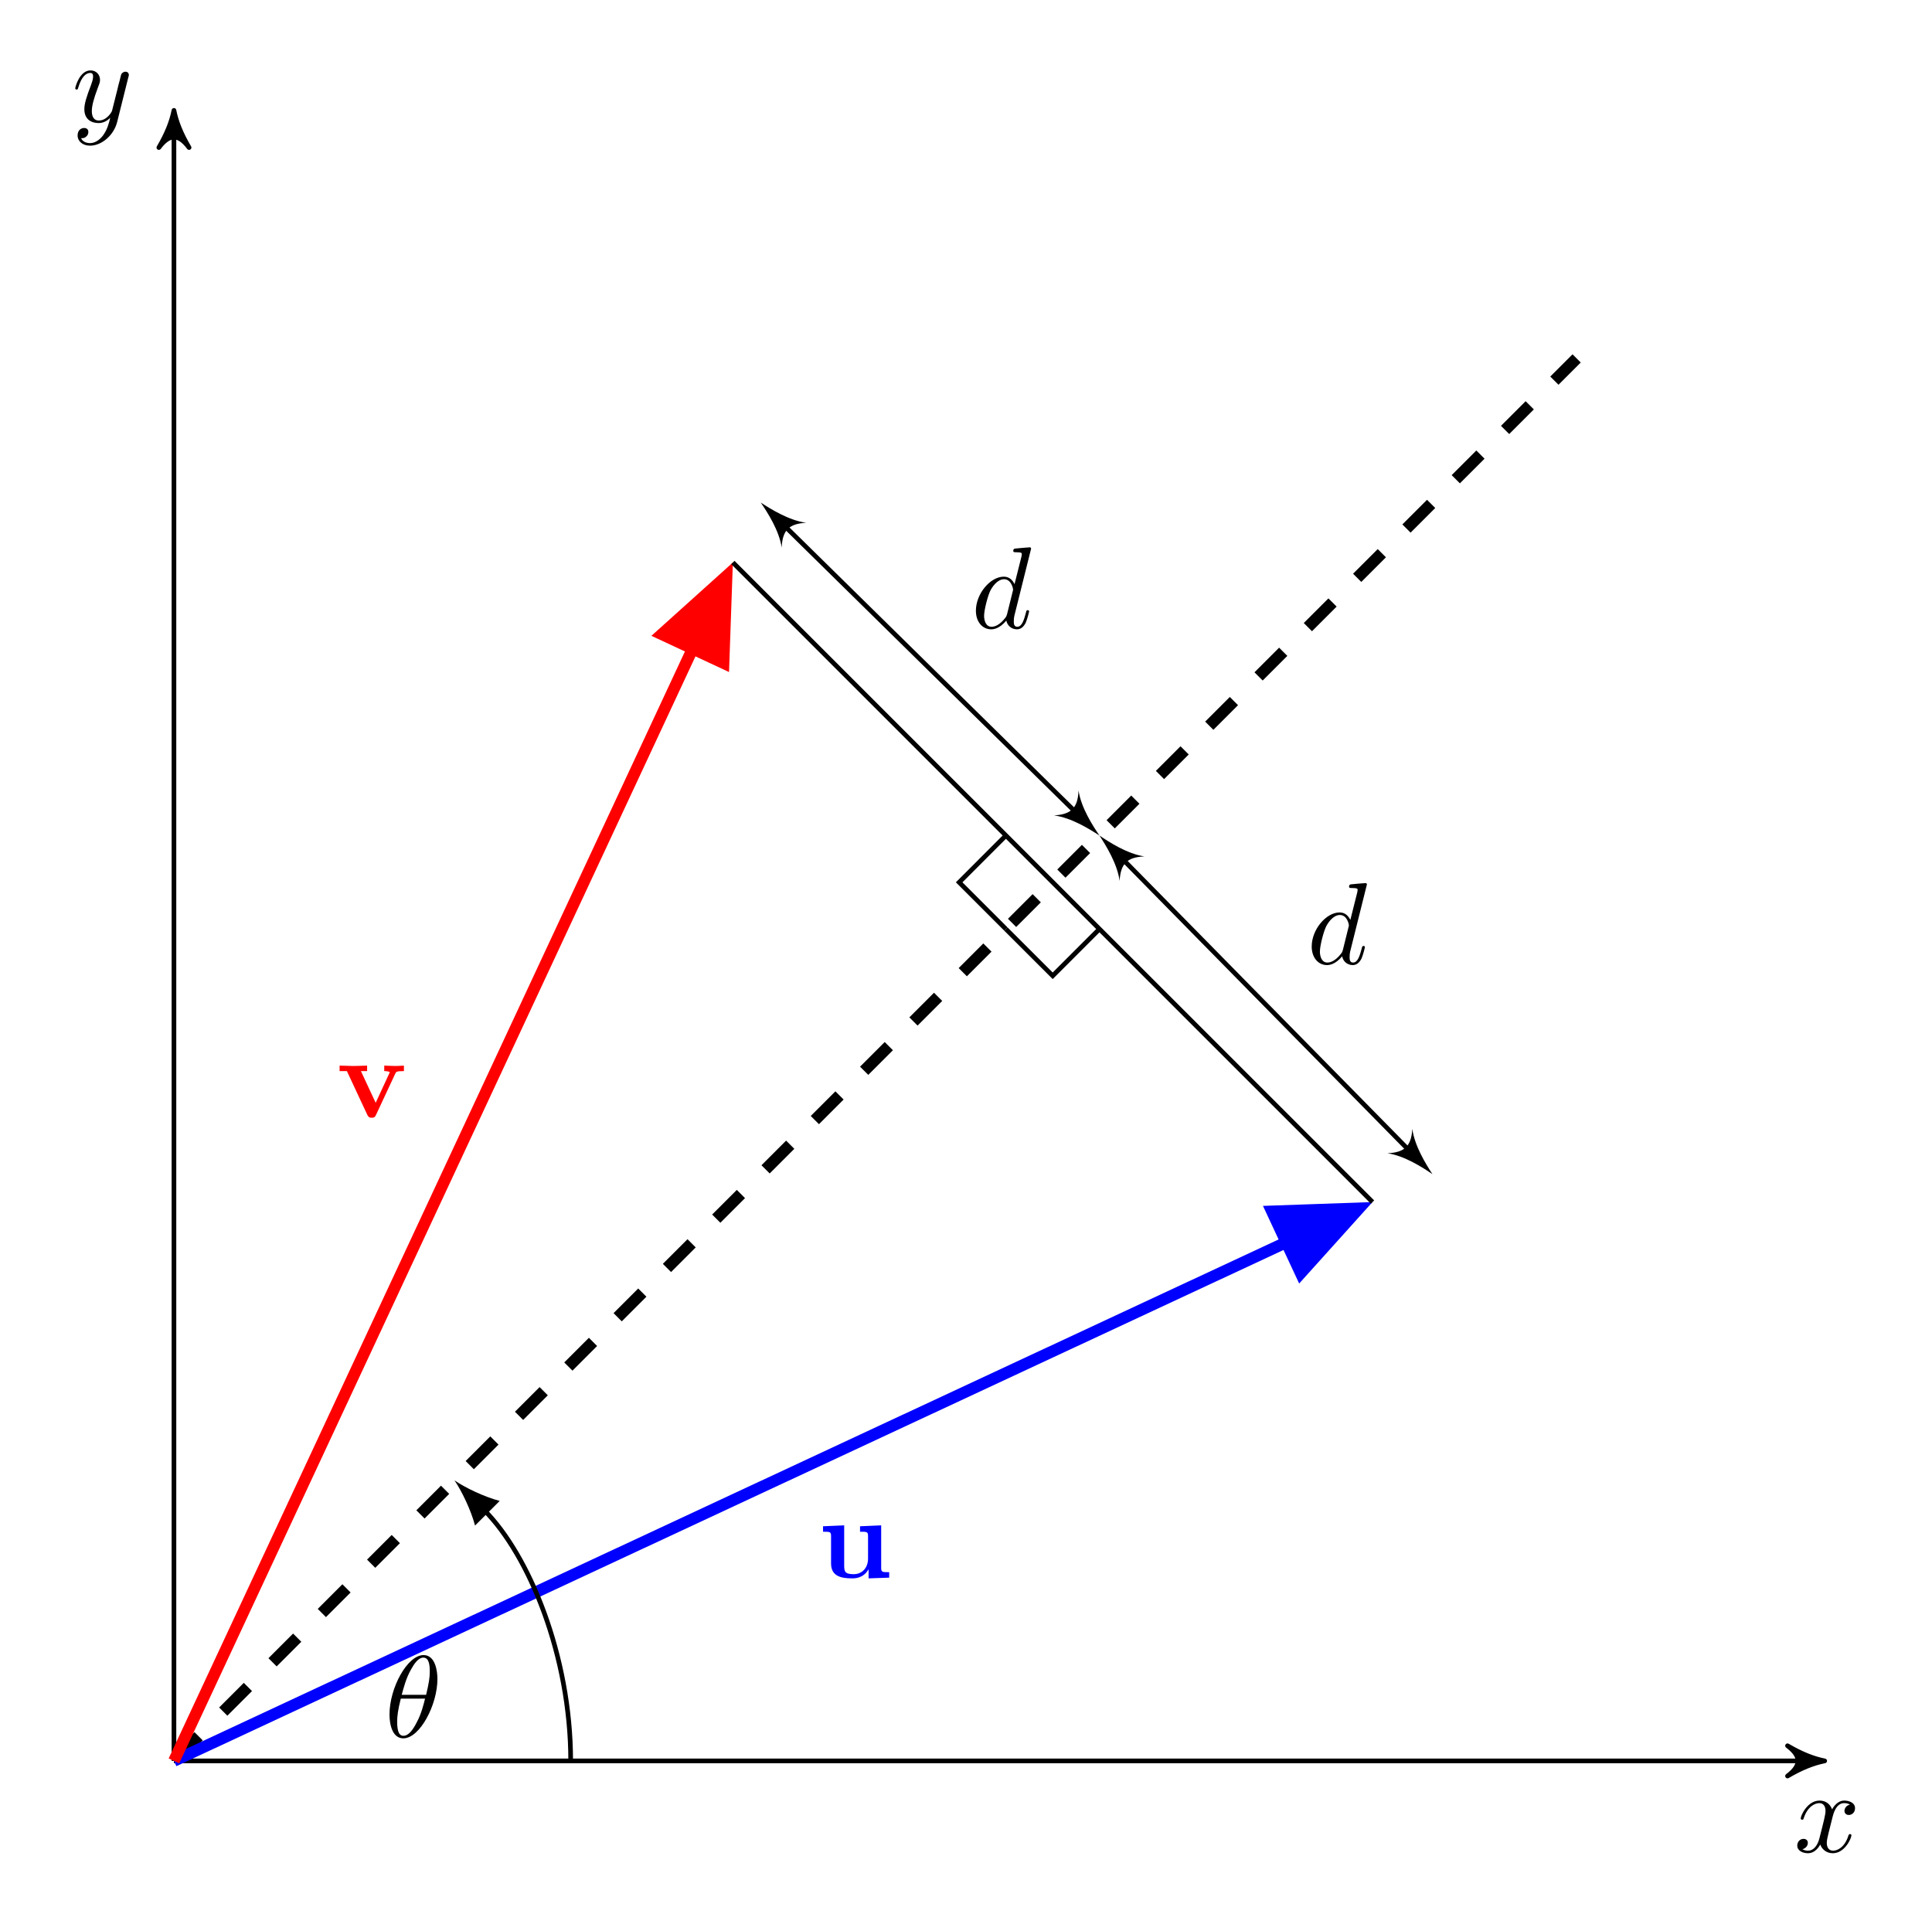
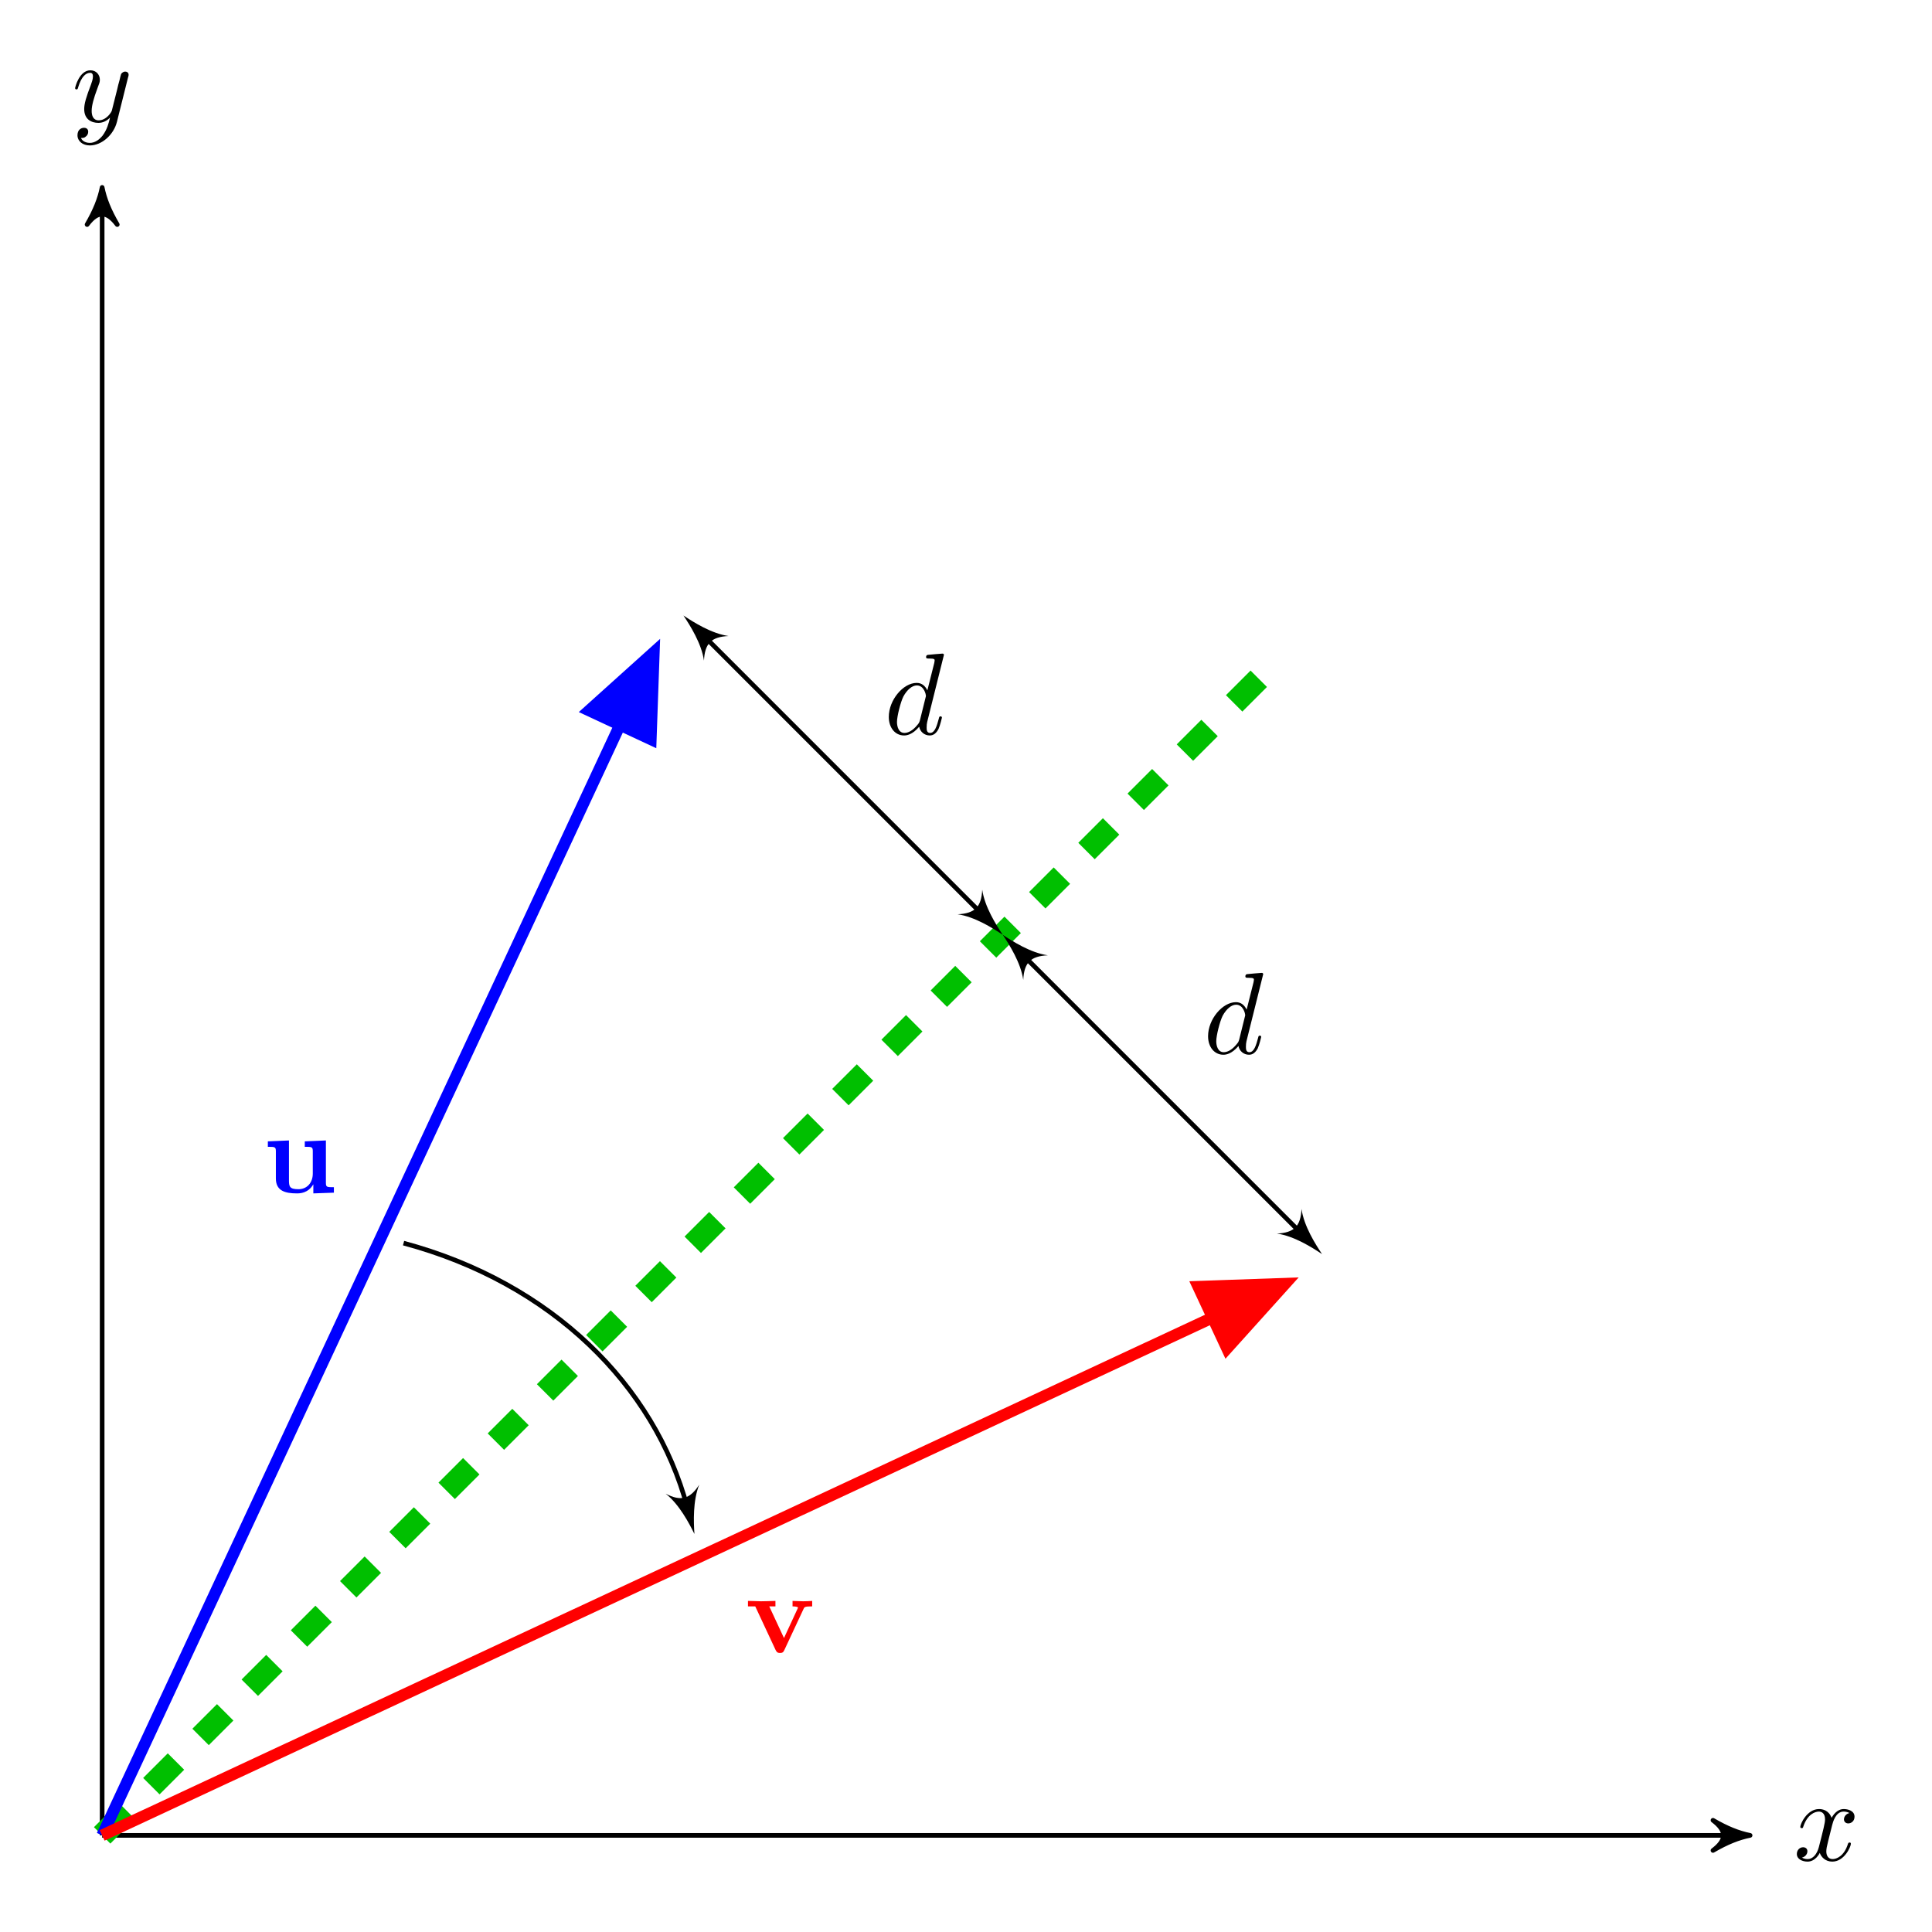
- <svg xmlns="http://www.w3.org/2000/svg" xmlns:xlink="http://www.w3.org/1999/xlink" width="165.649pt" height="164.963pt" viewBox="0 0 165.649 164.963" version="1.1">
+ <svg xmlns="http://www.w3.org/2000/svg" xmlns:xlink="http://www.w3.org/1999/xlink" width="165.875pt" height="165.931pt" viewBox="0 0 165.875 165.931" version="1.1">
  <defs>
    <g>
      <symbol overflow="visible" id="glyph0-0">
        <path style="stroke:none;" d="" />
      </symbol>
      <symbol overflow="visible" id="glyph0-1">
        <path style="stroke:none;" d="M 3.328 -3.016 C 3.391 -3.266 3.625 -4.188 4.312 -4.188 C 4.359 -4.188 4.609 -4.188 4.812 -4.062 C 4.531 -4 4.344 -3.766 4.344 -3.516 C 4.344 -3.359 4.453 -3.172 4.719 -3.172 C 4.938 -3.172 5.25 -3.344 5.25 -3.75 C 5.25 -4.266 4.672 -4.406 4.328 -4.406 C 3.75 -4.406 3.406 -3.875 3.281 -3.656 C 3.031 -4.312 2.5 -4.406 2.203 -4.406 C 1.172 -4.406 0.594 -3.125 0.594 -2.875 C 0.594 -2.766 0.703 -2.766 0.719 -2.766 C 0.797 -2.766 0.828 -2.797 0.844 -2.875 C 1.188 -3.938 1.844 -4.188 2.188 -4.188 C 2.375 -4.188 2.719 -4.094 2.719 -3.516 C 2.719 -3.203 2.547 -2.547 2.188 -1.141 C 2.031 -0.531 1.672 -0.109 1.234 -0.109 C 1.172 -0.109 0.953 -0.109 0.734 -0.234 C 0.984 -0.297 1.203 -0.5 1.203 -0.781 C 1.203 -1.047 0.984 -1.125 0.844 -1.125 C 0.531 -1.125 0.297 -0.875 0.297 -0.547 C 0.297 -0.094 0.781 0.109 1.219 0.109 C 1.891 0.109 2.25 -0.594 2.266 -0.641 C 2.391 -0.281 2.75 0.109 3.344 0.109 C 4.375 0.109 4.938 -1.172 4.938 -1.422 C 4.938 -1.531 4.859 -1.531 4.828 -1.531 C 4.734 -1.531 4.719 -1.484 4.688 -1.422 C 4.359 -0.344 3.688 -0.109 3.375 -0.109 C 2.984 -0.109 2.828 -0.422 2.828 -0.766 C 2.828 -0.984 2.875 -1.203 2.984 -1.641 Z M 3.328 -3.016 " />
      </symbol>
      <symbol overflow="visible" id="glyph0-2">
        <path style="stroke:none;" d="M 4.844 -3.797 C 4.891 -3.938 4.891 -3.953 4.891 -4.031 C 4.891 -4.203 4.75 -4.297 4.594 -4.297 C 4.5 -4.297 4.344 -4.234 4.25 -4.094 C 4.234 -4.031 4.141 -3.734 4.109 -3.547 C 4.031 -3.297 3.969 -3.016 3.906 -2.75 L 3.453 -0.953 C 3.422 -0.812 2.984 -0.109 2.328 -0.109 C 1.828 -0.109 1.719 -0.547 1.719 -0.922 C 1.719 -1.375 1.891 -2 2.219 -2.875 C 2.375 -3.281 2.422 -3.391 2.422 -3.594 C 2.422 -4.031 2.109 -4.406 1.609 -4.406 C 0.656 -4.406 0.297 -2.953 0.297 -2.875 C 0.297 -2.766 0.391 -2.766 0.406 -2.766 C 0.516 -2.766 0.516 -2.797 0.562 -2.953 C 0.844 -3.891 1.234 -4.188 1.578 -4.188 C 1.656 -4.188 1.828 -4.188 1.828 -3.875 C 1.828 -3.625 1.719 -3.359 1.656 -3.172 C 1.25 -2.109 1.078 -1.547 1.078 -1.078 C 1.078 -0.188 1.703 0.109 2.297 0.109 C 2.688 0.109 3.016 -0.062 3.297 -0.344 C 3.172 0.172 3.047 0.672 2.656 1.203 C 2.391 1.531 2.016 1.828 1.562 1.828 C 1.422 1.828 0.969 1.797 0.797 1.406 C 0.953 1.406 1.094 1.406 1.219 1.281 C 1.328 1.203 1.422 1.062 1.422 0.875 C 1.422 0.562 1.156 0.531 1.062 0.531 C 0.828 0.531 0.5 0.688 0.5 1.172 C 0.5 1.672 0.938 2.047 1.562 2.047 C 2.578 2.047 3.609 1.141 3.891 0.016 Z M 4.844 -3.797 " />
      </symbol>
      <symbol overflow="visible" id="glyph0-3">
        <path style="stroke:none;" d="M 5.141 -6.812 C 5.141 -6.812 5.141 -6.922 5.016 -6.922 C 4.859 -6.922 3.922 -6.828 3.75 -6.812 C 3.672 -6.797 3.609 -6.75 3.609 -6.625 C 3.609 -6.5 3.703 -6.5 3.844 -6.5 C 4.328 -6.5 4.344 -6.438 4.344 -6.328 L 4.312 -6.125 L 3.719 -3.766 C 3.531 -4.141 3.25 -4.406 2.797 -4.406 C 1.641 -4.406 0.406 -2.938 0.406 -1.484 C 0.406 -0.547 0.953 0.109 1.719 0.109 C 1.922 0.109 2.422 0.062 3.016 -0.641 C 3.094 -0.219 3.453 0.109 3.922 0.109 C 4.281 0.109 4.5 -0.125 4.672 -0.438 C 4.828 -0.797 4.969 -1.406 4.969 -1.422 C 4.969 -1.531 4.875 -1.531 4.844 -1.531 C 4.75 -1.531 4.734 -1.484 4.703 -1.344 C 4.531 -0.703 4.359 -0.109 3.953 -0.109 C 3.672 -0.109 3.656 -0.375 3.656 -0.562 C 3.656 -0.812 3.672 -0.875 3.703 -1.047 Z M 3.078 -1.188 C 3.016 -1 3.016 -0.984 2.875 -0.812 C 2.438 -0.266 2.031 -0.109 1.75 -0.109 C 1.25 -0.109 1.109 -0.656 1.109 -1.047 C 1.109 -1.547 1.422 -2.766 1.656 -3.234 C 1.969 -3.812 2.406 -4.188 2.812 -4.188 C 3.453 -4.188 3.594 -3.375 3.594 -3.312 C 3.594 -3.25 3.578 -3.188 3.562 -3.141 Z M 3.078 -1.188 " />
      </symbol>
-       <symbol overflow="visible" id="glyph0-4">
-         <path style="stroke:none;" d="M 4.531 -4.984 C 4.531 -5.641 4.359 -7.031 3.344 -7.031 C 1.953 -7.031 0.422 -4.219 0.422 -1.938 C 0.422 -1 0.703 0.109 1.609 0.109 C 3.016 0.109 4.531 -2.75 4.531 -4.984 Z M 1.469 -3.625 C 1.641 -4.25 1.844 -5.047 2.25 -5.766 C 2.516 -6.25 2.875 -6.812 3.328 -6.812 C 3.812 -6.812 3.875 -6.172 3.875 -5.609 C 3.875 -5.109 3.797 -4.609 3.562 -3.625 Z M 3.469 -3.297 C 3.359 -2.844 3.156 -2 2.766 -1.281 C 2.422 -0.594 2.047 -0.109 1.609 -0.109 C 1.281 -0.109 1.078 -0.406 1.078 -1.328 C 1.078 -1.75 1.141 -2.328 1.391 -3.297 Z M 3.469 -3.297 " />
-       </symbol>
      <symbol overflow="visible" id="glyph1-0">
        <path style="stroke:none;" d="" />
      </symbol>
      <symbol overflow="visible" id="glyph1-1">
        <path style="stroke:none;" d="M 4.359 -0.719 L 4.359 0.062 L 6.125 0 L 6.125 -0.469 C 5.516 -0.469 5.438 -0.469 5.438 -0.859 L 5.438 -4.484 L 3.625 -4.406 L 3.625 -3.938 C 4.234 -3.938 4.312 -3.938 4.312 -3.547 L 4.312 -1.641 C 4.312 -0.828 3.797 -0.297 3.078 -0.297 C 2.297 -0.297 2.266 -0.547 2.266 -1.094 L 2.266 -4.484 L 0.453 -4.406 L 0.453 -3.938 C 1.062 -3.938 1.141 -3.938 1.141 -3.547 L 1.141 -1.219 C 1.141 -0.156 1.938 0.062 2.938 0.062 C 3.188 0.062 3.906 0.062 4.359 -0.719 Z M 4.359 -0.719 " />
      </symbol>
      <symbol overflow="visible" id="glyph1-2">
        <path style="stroke:none;" d="M 5.047 -3.75 C 5.109 -3.891 5.141 -3.953 5.781 -3.953 L 5.781 -4.422 C 5.531 -4.406 5.25 -4.391 5 -4.391 C 4.75 -4.391 4.297 -4.422 4.094 -4.422 L 4.094 -3.953 C 4.281 -3.953 4.562 -3.922 4.562 -3.844 C 4.562 -3.844 4.562 -3.812 4.516 -3.734 L 3.359 -1.234 L 2.094 -3.953 L 2.625 -3.953 L 2.625 -4.422 C 2.297 -4.406 1.406 -4.391 1.391 -4.391 C 1.109 -4.391 0.672 -4.422 0.266 -4.422 L 0.266 -3.953 L 0.891 -3.953 L 2.641 -0.203 C 2.766 0.047 2.891 0.047 3.016 0.047 C 3.188 0.047 3.297 0.016 3.391 -0.203 Z M 5.047 -3.75 " />
      </symbol>
    </g>
    <clipPath id="clip1">
-       <path d="M 0 16 L 150 16 L 150 164.965 L 0 164.965 Z M 0 16 " />
+       <path d="M 0 29 L 138 29 L 138 165.93 L 0 165.93 Z M 0 29 " />
    </clipPath>
    <clipPath id="clip2">
-       <path d="M 0 89 L 131 89 L 131 164.965 L 0 164.965 Z M 0 89 " />
+       <path d="M 0 42 L 71 42 L 71 165.93 L 0 165.93 Z M 0 42 " />
    </clipPath>
    <clipPath id="clip3">
-       <path d="M 0 35 L 77 35 L 77 164.965 L 0 164.965 Z M 0 35 " />
+       <path d="M 0 96 L 125 96 L 125 165.93 L 0 165.93 Z M 0 96 " />
    </clipPath>
  </defs>
  <g id="surface1">
-     <path style="fill:none;stroke-width:0.399;stroke-linecap:butt;stroke-linejoin:miter;stroke:rgb(0%,0%,0%);stroke-opacity:1;stroke-miterlimit:10;" d="M -0.001 0 L 140.737 0 " transform="matrix(1,0,0,-1,14.915,151)" />
-     <path style="fill-rule:nonzero;fill:rgb(0%,0%,0%);fill-opacity:1;stroke-width:0.399;stroke-linecap:butt;stroke-linejoin:round;stroke:rgb(0%,0%,0%);stroke-opacity:1;stroke-miterlimit:10;" d="M 0.796 0 C -0.2 0.199 -1.196 0.598 -2.391 1.297 C -1.196 0.398 -1.196 -0.398 -2.391 -1.297 C -1.196 -0.598 -0.2 -0.199 0.796 0 Z M 0.796 0 " transform="matrix(1,0,0,-1,155.6528,151)" />
+     <path style="fill:none;stroke-width:0.399;stroke-linecap:butt;stroke-linejoin:miter;stroke:rgb(0%,0%,0%);stroke-opacity:1;stroke-miterlimit:10;" d="M -0.002 -0.001 L 140.737 -0.001 " transform="matrix(1,0,0,-1,8.775,157.632)" />
+     <path style="fill-rule:nonzero;fill:rgb(0%,0%,0%);fill-opacity:1;stroke-width:0.399;stroke-linecap:butt;stroke-linejoin:round;stroke:rgb(0%,0%,0%);stroke-opacity:1;stroke-miterlimit:10;" d="M 0.796 -0.001 C -0.2 0.198 -1.196 0.597 -2.392 1.296 C -1.196 0.398 -1.196 -0.399 -2.392 -1.294 C -1.196 -0.598 -0.2 -0.2 0.796 -0.001 Z M 0.796 -0.001 " transform="matrix(1,0,0,-1,149.5128,157.632)" />
    <g style="fill:rgb(0%,0%,0%);fill-opacity:1;">
-       <use xlink:href="#glyph0-1" x="153.8" y="158.809" />
+       <use xlink:href="#glyph0-1" x="154.026" y="159.777" />
    </g>
-     <path style="fill:none;stroke-width:0.399;stroke-linecap:butt;stroke-linejoin:miter;stroke:rgb(0%,0%,0%);stroke-opacity:1;stroke-miterlimit:10;" d="M -0.001 0 L -0.001 140.738 " transform="matrix(1,0,0,-1,14.915,151)" />
-     <path style="fill-rule:nonzero;fill:rgb(0%,0%,0%);fill-opacity:1;stroke-width:0.399;stroke-linecap:butt;stroke-linejoin:round;stroke:rgb(0%,0%,0%);stroke-opacity:1;stroke-miterlimit:10;" d="M 0.797 0.001 C -0.199 0.2 -1.195 0.599 -2.39 1.294 C -1.195 0.399 -1.195 -0.398 -2.39 -1.296 C -1.195 -0.597 -0.199 -0.198 0.797 0.001 Z M 0.797 0.001 " transform="matrix(0,-1,-1,0,14.915,10.26222)" />
+     <path style="fill:none;stroke-width:0.399;stroke-linecap:butt;stroke-linejoin:miter;stroke:rgb(0%,0%,0%);stroke-opacity:1;stroke-miterlimit:10;" d="M -0.002 -0.001 L -0.002 140.737 " transform="matrix(1,0,0,-1,8.775,157.632)" />
+     <path style="fill-rule:nonzero;fill:rgb(0%,0%,0%);fill-opacity:1;stroke-width:0.399;stroke-linecap:butt;stroke-linejoin:round;stroke:rgb(0%,0%,0%);stroke-opacity:1;stroke-miterlimit:10;" d="M 0.797 0.002 C -0.2 0.201 -1.196 0.599 -2.391 1.295 C -1.196 0.4 -1.196 -0.397 -2.391 -1.295 C -1.196 -0.596 -0.2 -0.198 0.797 0.002 Z M 0.797 0.002 " transform="matrix(0,-1,-1,0,8.775,16.89422)" />
    <g style="fill:rgb(0%,0%,0%);fill-opacity:1;">
      <use xlink:href="#glyph0-2" x="6.154" y="10.444" />
    </g>
    <g clip-path="url(#clip1)" clip-rule="nonzero">
-       <path style="fill:none;stroke-width:0.996;stroke-linecap:butt;stroke-linejoin:miter;stroke:rgb(0%,0%,0%);stroke-opacity:1;stroke-dasharray:2.989,2.989;stroke-miterlimit:10;" d="M -0.001 0 L 120.265 120.266 " transform="matrix(1,0,0,-1,14.915,151)" />
+       <path style="fill:none;stroke-width:1.993;stroke-linecap:butt;stroke-linejoin:miter;stroke:rgb(0%,75%,0%);stroke-opacity:1;stroke-dasharray:2.989,2.989;stroke-miterlimit:10;" d="M -0.002 -0.001 L 100.221 100.222 " transform="matrix(1,0,0,-1,8.775,157.632)" />
    </g>
    <g clip-path="url(#clip2)" clip-rule="nonzero">
-       <path style="fill:none;stroke-width:0.996;stroke-linecap:butt;stroke-linejoin:miter;stroke:rgb(0%,0%,100%);stroke-opacity:1;stroke-miterlimit:10;" d="M -0.001 0 L 101.269 47.223 " transform="matrix(1,0,0,-1,14.915,151)" />
+       <path style="fill:none;stroke-width:0.996;stroke-linecap:butt;stroke-linejoin:miter;stroke:rgb(0%,0%,100%);stroke-opacity:1;stroke-miterlimit:10;" d="M -0.002 -0.001 L 47.225 101.269 " transform="matrix(1,0,0,-1,8.775,157.632)" />
    </g>
-     <path style="fill-rule:nonzero;fill:rgb(0%,0%,100%);fill-opacity:1;stroke-width:0.996;stroke-linecap:butt;stroke-linejoin:miter;stroke:rgb(0%,0%,100%);stroke-opacity:1;stroke-miterlimit:10;" d="M -6.505 2.921 L 0.374 0.002 L -6.505 -2.92 Z M -6.505 2.921 " transform="matrix(0.9063,-0.4226,-0.4226,-0.9063,116.1847,103.7768)" />
+     <path style="fill-rule:nonzero;fill:rgb(0%,0%,100%);fill-opacity:1;stroke-width:0.996;stroke-linecap:butt;stroke-linejoin:miter;stroke:rgb(0%,0%,100%);stroke-opacity:1;stroke-miterlimit:10;" d="M -6.505 2.921 L 0.374 -0 L -6.506 -2.919 Z M -6.505 2.921 " transform="matrix(0.4226,-0.9063,-0.9063,-0.4226,55.99819,56.36226)" />
    <g style="fill:rgb(0%,0%,100%);fill-opacity:1;">
-       <use xlink:href="#glyph1-1" x="70.114" y="135.286" />
+       <use xlink:href="#glyph1-1" x="22.552" y="102.433" />
    </g>
    <g clip-path="url(#clip3)" clip-rule="nonzero">
-       <path style="fill:none;stroke-width:0.996;stroke-linecap:butt;stroke-linejoin:miter;stroke:rgb(100%,0%,0%);stroke-opacity:1;stroke-miterlimit:10;" d="M -0.001 0 L 47.222 101.27 " transform="matrix(1,0,0,-1,14.915,151)" />
+       <path style="fill:none;stroke-width:0.996;stroke-linecap:butt;stroke-linejoin:miter;stroke:rgb(100%,0%,0%);stroke-opacity:1;stroke-miterlimit:10;" d="M -0.002 -0.001 L 101.268 47.222 " transform="matrix(1,0,0,-1,8.775,157.632)" />
    </g>
-     <path style="fill-rule:nonzero;fill:rgb(100%,0%,0%);fill-opacity:1;stroke-width:0.996;stroke-linecap:butt;stroke-linejoin:miter;stroke:rgb(100%,0%,0%);stroke-opacity:1;stroke-miterlimit:10;" d="M -6.504 2.921 L 0.375 -0 L -6.505 -2.919 Z M -6.504 2.921 " transform="matrix(0.4226,-0.9063,-0.9063,-0.4226,62.13819,49.73026)" />
+     <path style="fill-rule:nonzero;fill:rgb(100%,0%,0%);fill-opacity:1;stroke-width:0.996;stroke-linecap:butt;stroke-linejoin:miter;stroke:rgb(100%,0%,0%);stroke-opacity:1;stroke-miterlimit:10;" d="M -6.506 2.92 L 0.374 0.001 L -6.506 -2.92 Z M -6.506 2.92 " transform="matrix(0.9063,-0.4226,-0.4226,-0.9063,110.0447,110.4088)" />
    <g style="fill:rgb(100%,0%,0%);fill-opacity:1;">
-       <use xlink:href="#glyph1-2" x="28.851" y="95.801" />
+       <use xlink:href="#glyph1-2" x="63.974" y="141.918" />
    </g>
-     <path style="fill:none;stroke-width:0.399;stroke-linecap:butt;stroke-linejoin:miter;stroke:rgb(0%,0%,0%);stroke-opacity:1;stroke-miterlimit:10;" d="M 102.765 47.922 L 47.921 102.766 " transform="matrix(1,0,0,-1,14.915,151)" />
-     <path style="fill:none;stroke-width:0.399;stroke-linecap:butt;stroke-linejoin:miter;stroke:rgb(0%,0%,0%);stroke-opacity:1;stroke-miterlimit:10;" d="M 106.226 52.02 L 81.026 77.645 " transform="matrix(1,0,0,-1,14.915,151)" />
-     <path style=" stroke:none;fill-rule:nonzero;fill:rgb(0%,0%,0%);fill-opacity:1;" d="M 122.816 100.684 C 122.262 99.836 121.289 98.277 121.09 96.797 C 121.008 98.273 120.438 98.832 118.957 98.891 C 120.434 99.113 121.977 100.113 122.816 100.684 Z M 122.816 100.684 " />
-     <path style=" stroke:none;fill-rule:nonzero;fill:rgb(0%,0%,0%);fill-opacity:1;" d="M 94.266 71.648 C 94.82 72.5 95.797 74.059 95.996 75.539 C 96.078 74.059 96.645 73.5 98.125 73.441 C 96.648 73.219 95.105 72.219 94.266 71.648 Z M 94.266 71.648 " />
+     <path style="fill:none;stroke-width:0.399;stroke-linecap:butt;stroke-linejoin:miter;stroke:rgb(0%,0%,0%);stroke-opacity:1;stroke-miterlimit:10;" d="M 103.077 51.616 L 79.037 75.655 " transform="matrix(1,0,0,-1,8.775,157.632)" />
+     <path style=" stroke:none;fill-rule:nonzero;fill:rgb(0%,0%,0%);fill-opacity:1;" d="M 113.543 107.707 C 112.98 106.863 111.992 105.312 111.781 103.832 C 111.711 105.312 111.148 105.875 109.668 105.945 C 111.148 106.156 112.699 107.145 113.543 107.707 Z M 113.543 107.707 " />
+     <path style=" stroke:none;fill-rule:nonzero;fill:rgb(0%,0%,0%);fill-opacity:1;" d="M 86.121 80.285 C 86.684 81.129 87.672 82.68 87.883 84.16 C 87.953 82.68 88.516 82.117 89.996 82.047 C 88.516 81.836 86.965 80.848 86.121 80.285 Z M 86.121 80.285 " />
    <g style="fill:rgb(0%,0%,0%);fill-opacity:1;">
-       <use xlink:href="#glyph0-3" x="112.059" y="82.649" />
+       <use xlink:href="#glyph0-3" x="103.35" y="90.478" />
    </g>
-     <path style="fill:none;stroke-width:0.399;stroke-linecap:butt;stroke-linejoin:miter;stroke:rgb(0%,0%,0%);stroke-opacity:1;stroke-miterlimit:10;" d="M 52.023 106.227 L 77.647 81.027 " transform="matrix(1,0,0,-1,14.915,151)" />
-     <path style=" stroke:none;fill-rule:nonzero;fill:rgb(0%,0%,0%);fill-opacity:1;" d="M 65.23 43.098 C 65.801 43.938 66.801 45.48 67.023 46.957 C 67.082 45.477 67.641 44.91 69.121 44.828 C 67.641 44.629 66.082 43.652 65.23 43.098 Z M 65.23 43.098 " />
-     <path style=" stroke:none;fill-rule:nonzero;fill:rgb(0%,0%,0%);fill-opacity:1;" d="M 94.266 71.648 C 93.695 70.809 92.695 69.266 92.473 67.789 C 92.414 69.27 91.855 69.836 90.375 69.922 C 91.859 70.121 93.414 71.094 94.266 71.648 Z M 94.266 71.648 " />
+     <path style="fill:none;stroke-width:0.399;stroke-linecap:butt;stroke-linejoin:miter;stroke:rgb(0%,0%,0%);stroke-opacity:1;stroke-miterlimit:10;" d="M 75.655 79.038 L 51.616 103.077 " transform="matrix(1,0,0,-1,8.775,157.632)" />
+     <path style=" stroke:none;fill-rule:nonzero;fill:rgb(0%,0%,0%);fill-opacity:1;" d="M 86.121 80.285 C 85.559 79.441 84.57 77.891 84.359 76.41 C 84.289 77.891 83.727 78.453 82.246 78.523 C 83.727 78.734 85.277 79.723 86.121 80.285 Z M 86.121 80.285 " />
+     <path style=" stroke:none;fill-rule:nonzero;fill:rgb(0%,0%,0%);fill-opacity:1;" d="M 58.699 52.863 C 59.262 53.707 60.25 55.258 60.461 56.738 C 60.531 55.258 61.094 54.695 62.574 54.625 C 61.094 54.414 59.543 53.426 58.699 52.863 Z M 58.699 52.863 " />
    <g style="fill:rgb(0%,0%,0%);fill-opacity:1;">
-       <use xlink:href="#glyph0-3" x="83.267" y="53.856" />
+       <use xlink:href="#glyph0-3" x="75.929" y="63.057" />
    </g>
-     <path style="fill:none;stroke-width:0.399;stroke-linecap:butt;stroke-linejoin:miter;stroke:rgb(0%,0%,0%);stroke-opacity:1;stroke-miterlimit:10;" d="M 71.331 71.332 L 67.323 75.34 L 71.331 79.352 " transform="matrix(1,0,0,-1,14.915,151)" />
-     <path style="fill:none;stroke-width:0.399;stroke-linecap:butt;stroke-linejoin:miter;stroke:rgb(0%,0%,0%);stroke-opacity:1;stroke-miterlimit:10;" d="M 71.331 71.332 L 75.343 67.324 L 79.351 71.332 " transform="matrix(1,0,0,-1,14.915,151)" />
-     <path style="fill:none;stroke-width:0.399;stroke-linecap:butt;stroke-linejoin:miter;stroke:rgb(0%,0%,0%);stroke-opacity:1;stroke-miterlimit:10;" d="M 34.015 0 C 34.015 9.02 30.433 17.676 26.589 21.516 " transform="matrix(1,0,0,-1,14.915,151)" />
-     <path style=" stroke:none;fill-rule:nonzero;fill:rgb(0%,0%,0%);fill-opacity:1;" d="M 38.969 126.945 C 39.578 127.84 40.379 129.484 40.73 130.82 L 42.844 128.707 C 41.504 128.355 39.859 127.559 38.969 126.945 " />
-     <g style="fill:rgb(0%,0%,0%);fill-opacity:1;">
-       <use xlink:href="#glyph0-4" x="32.974" y="148.957" />
-     </g>
+     <path style="fill:none;stroke-width:0.399;stroke-linecap:butt;stroke-linejoin:miter;stroke:rgb(0%,0%,0%);stroke-opacity:1;stroke-miterlimit:10;" d="M 25.885 50.866 C 38.627 47.452 47.452 38.628 50.248 28.195 " transform="matrix(1,0,0,-1,8.775,157.632)" />
+     <path style=" stroke:none;fill-rule:nonzero;fill:rgb(0%,0%,0%);fill-opacity:1;" d="M 59.641 131.746 C 59.574 130.734 59.496 128.898 60.055 127.512 C 59.254 128.758 58.484 128.965 57.168 128.285 C 58.344 129.207 59.191 130.836 59.641 131.746 Z M 59.641 131.746 " />
  </g>
</svg>
